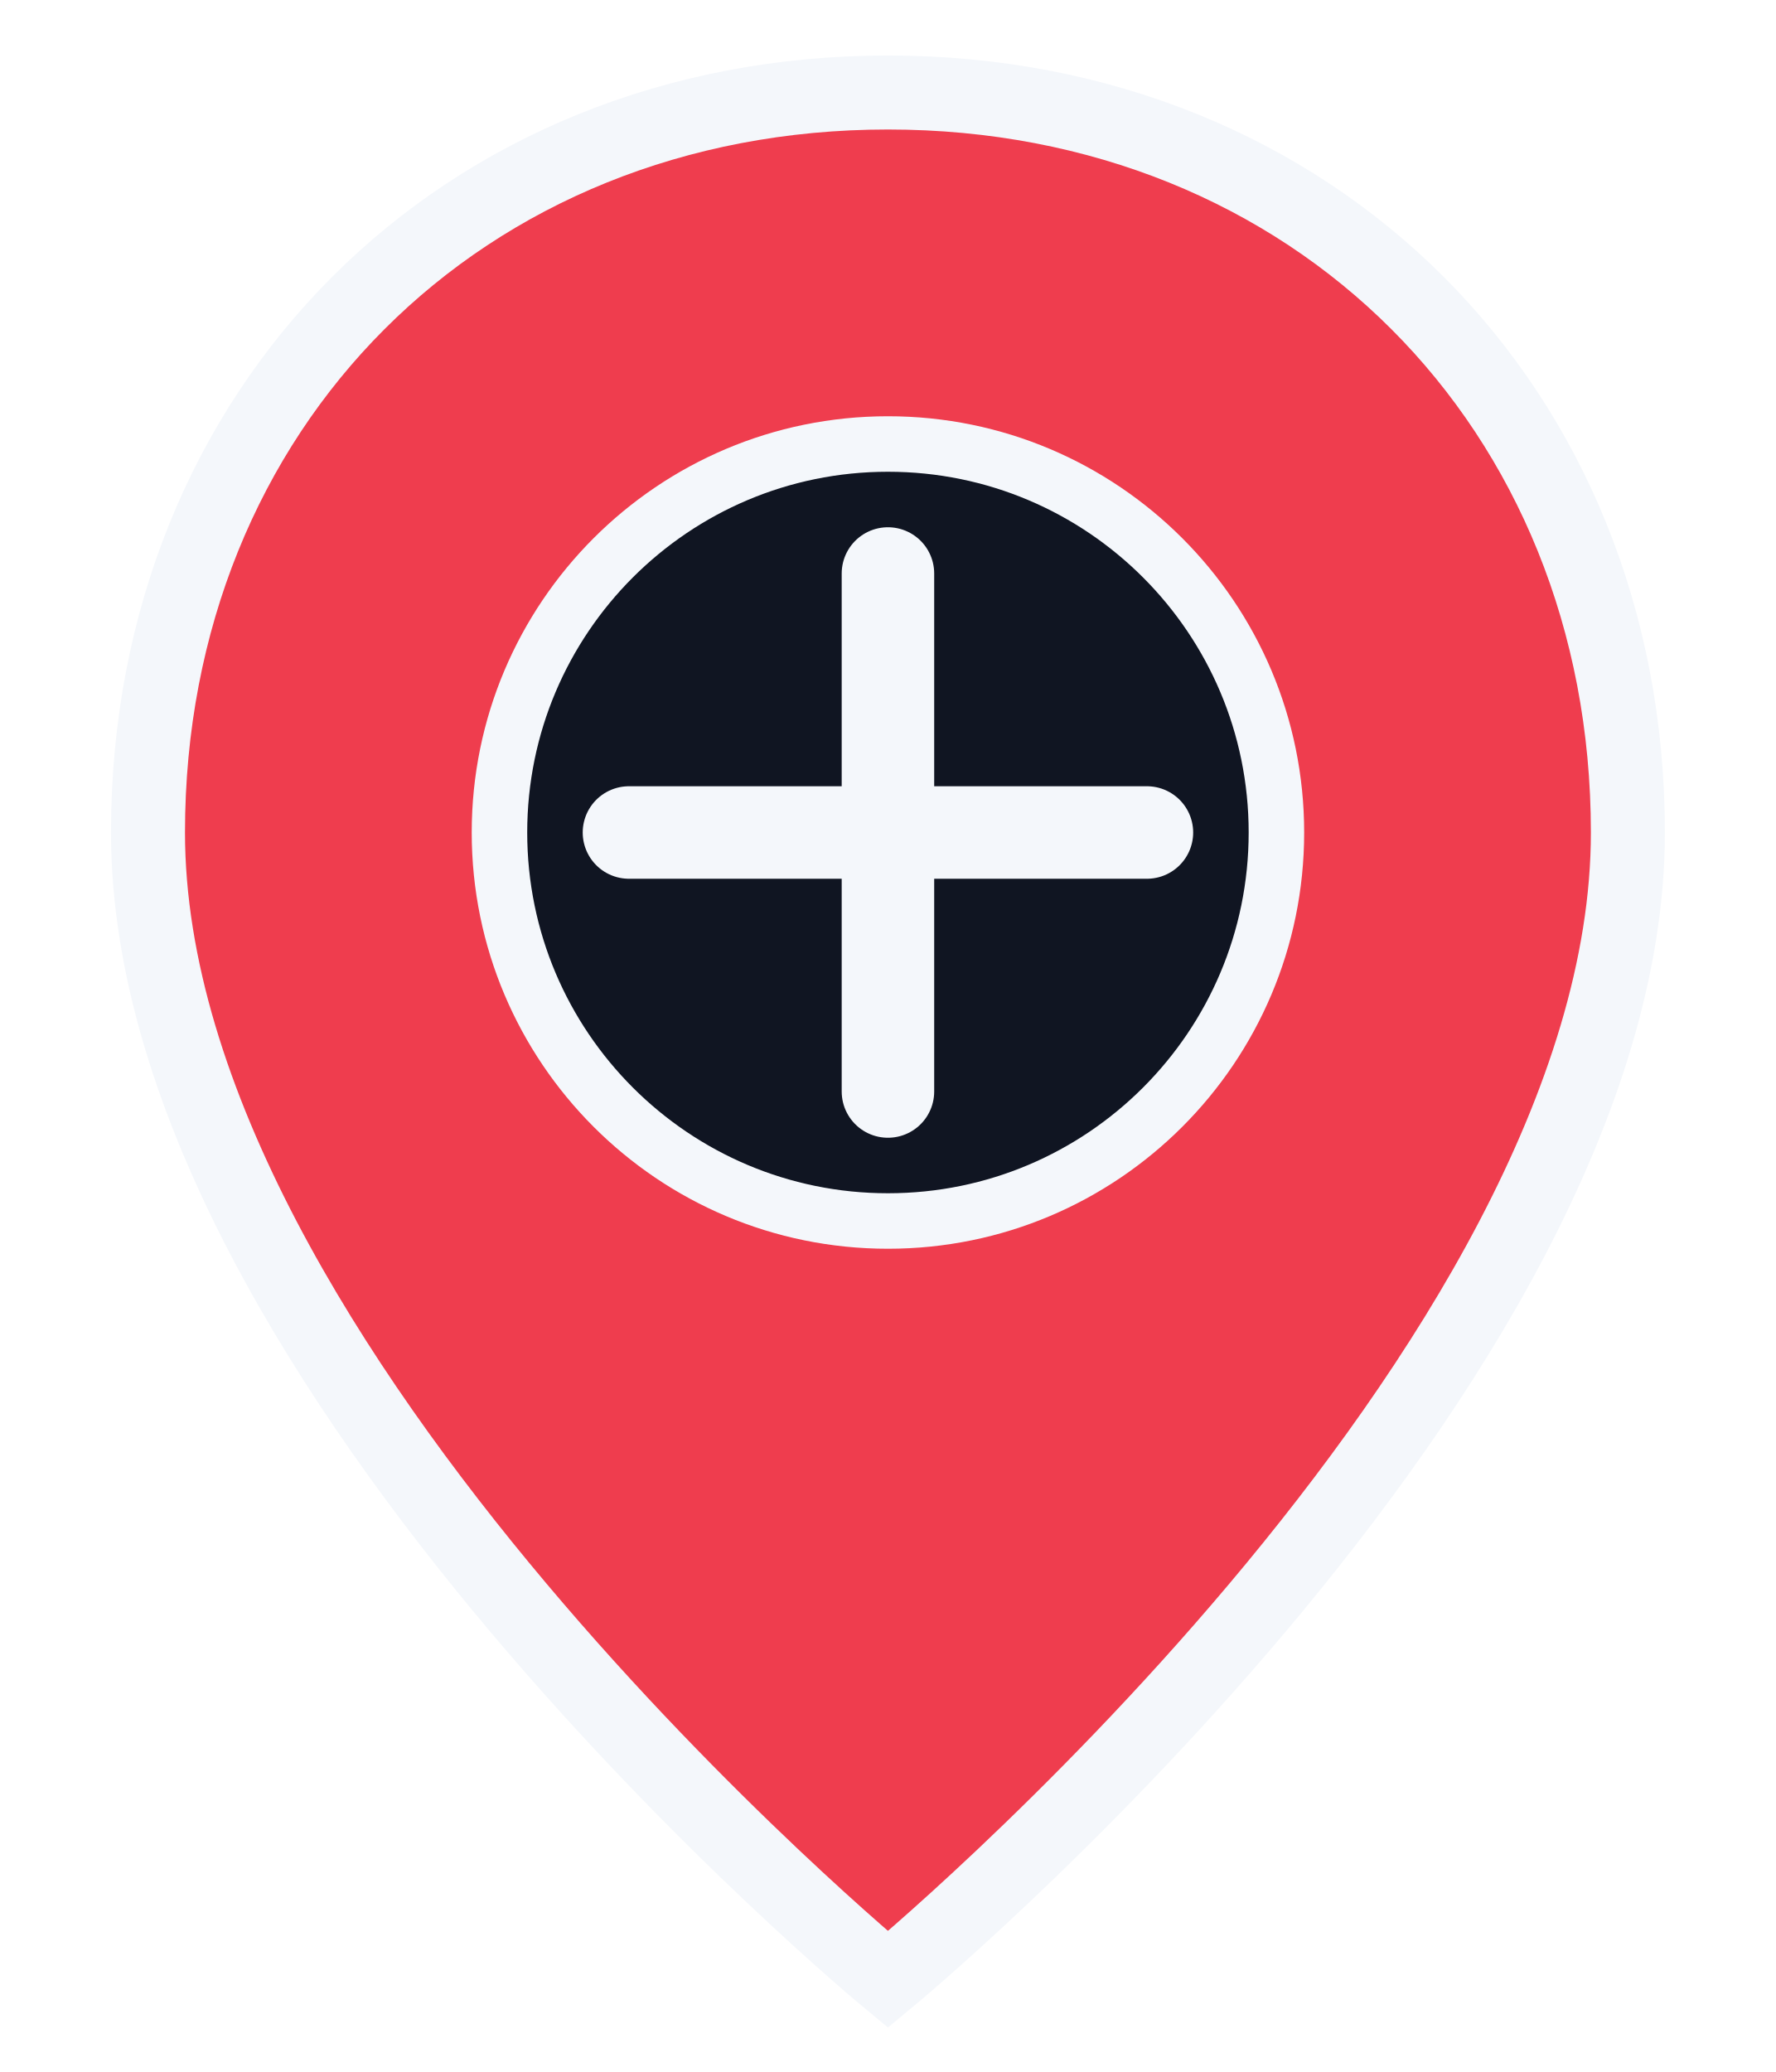
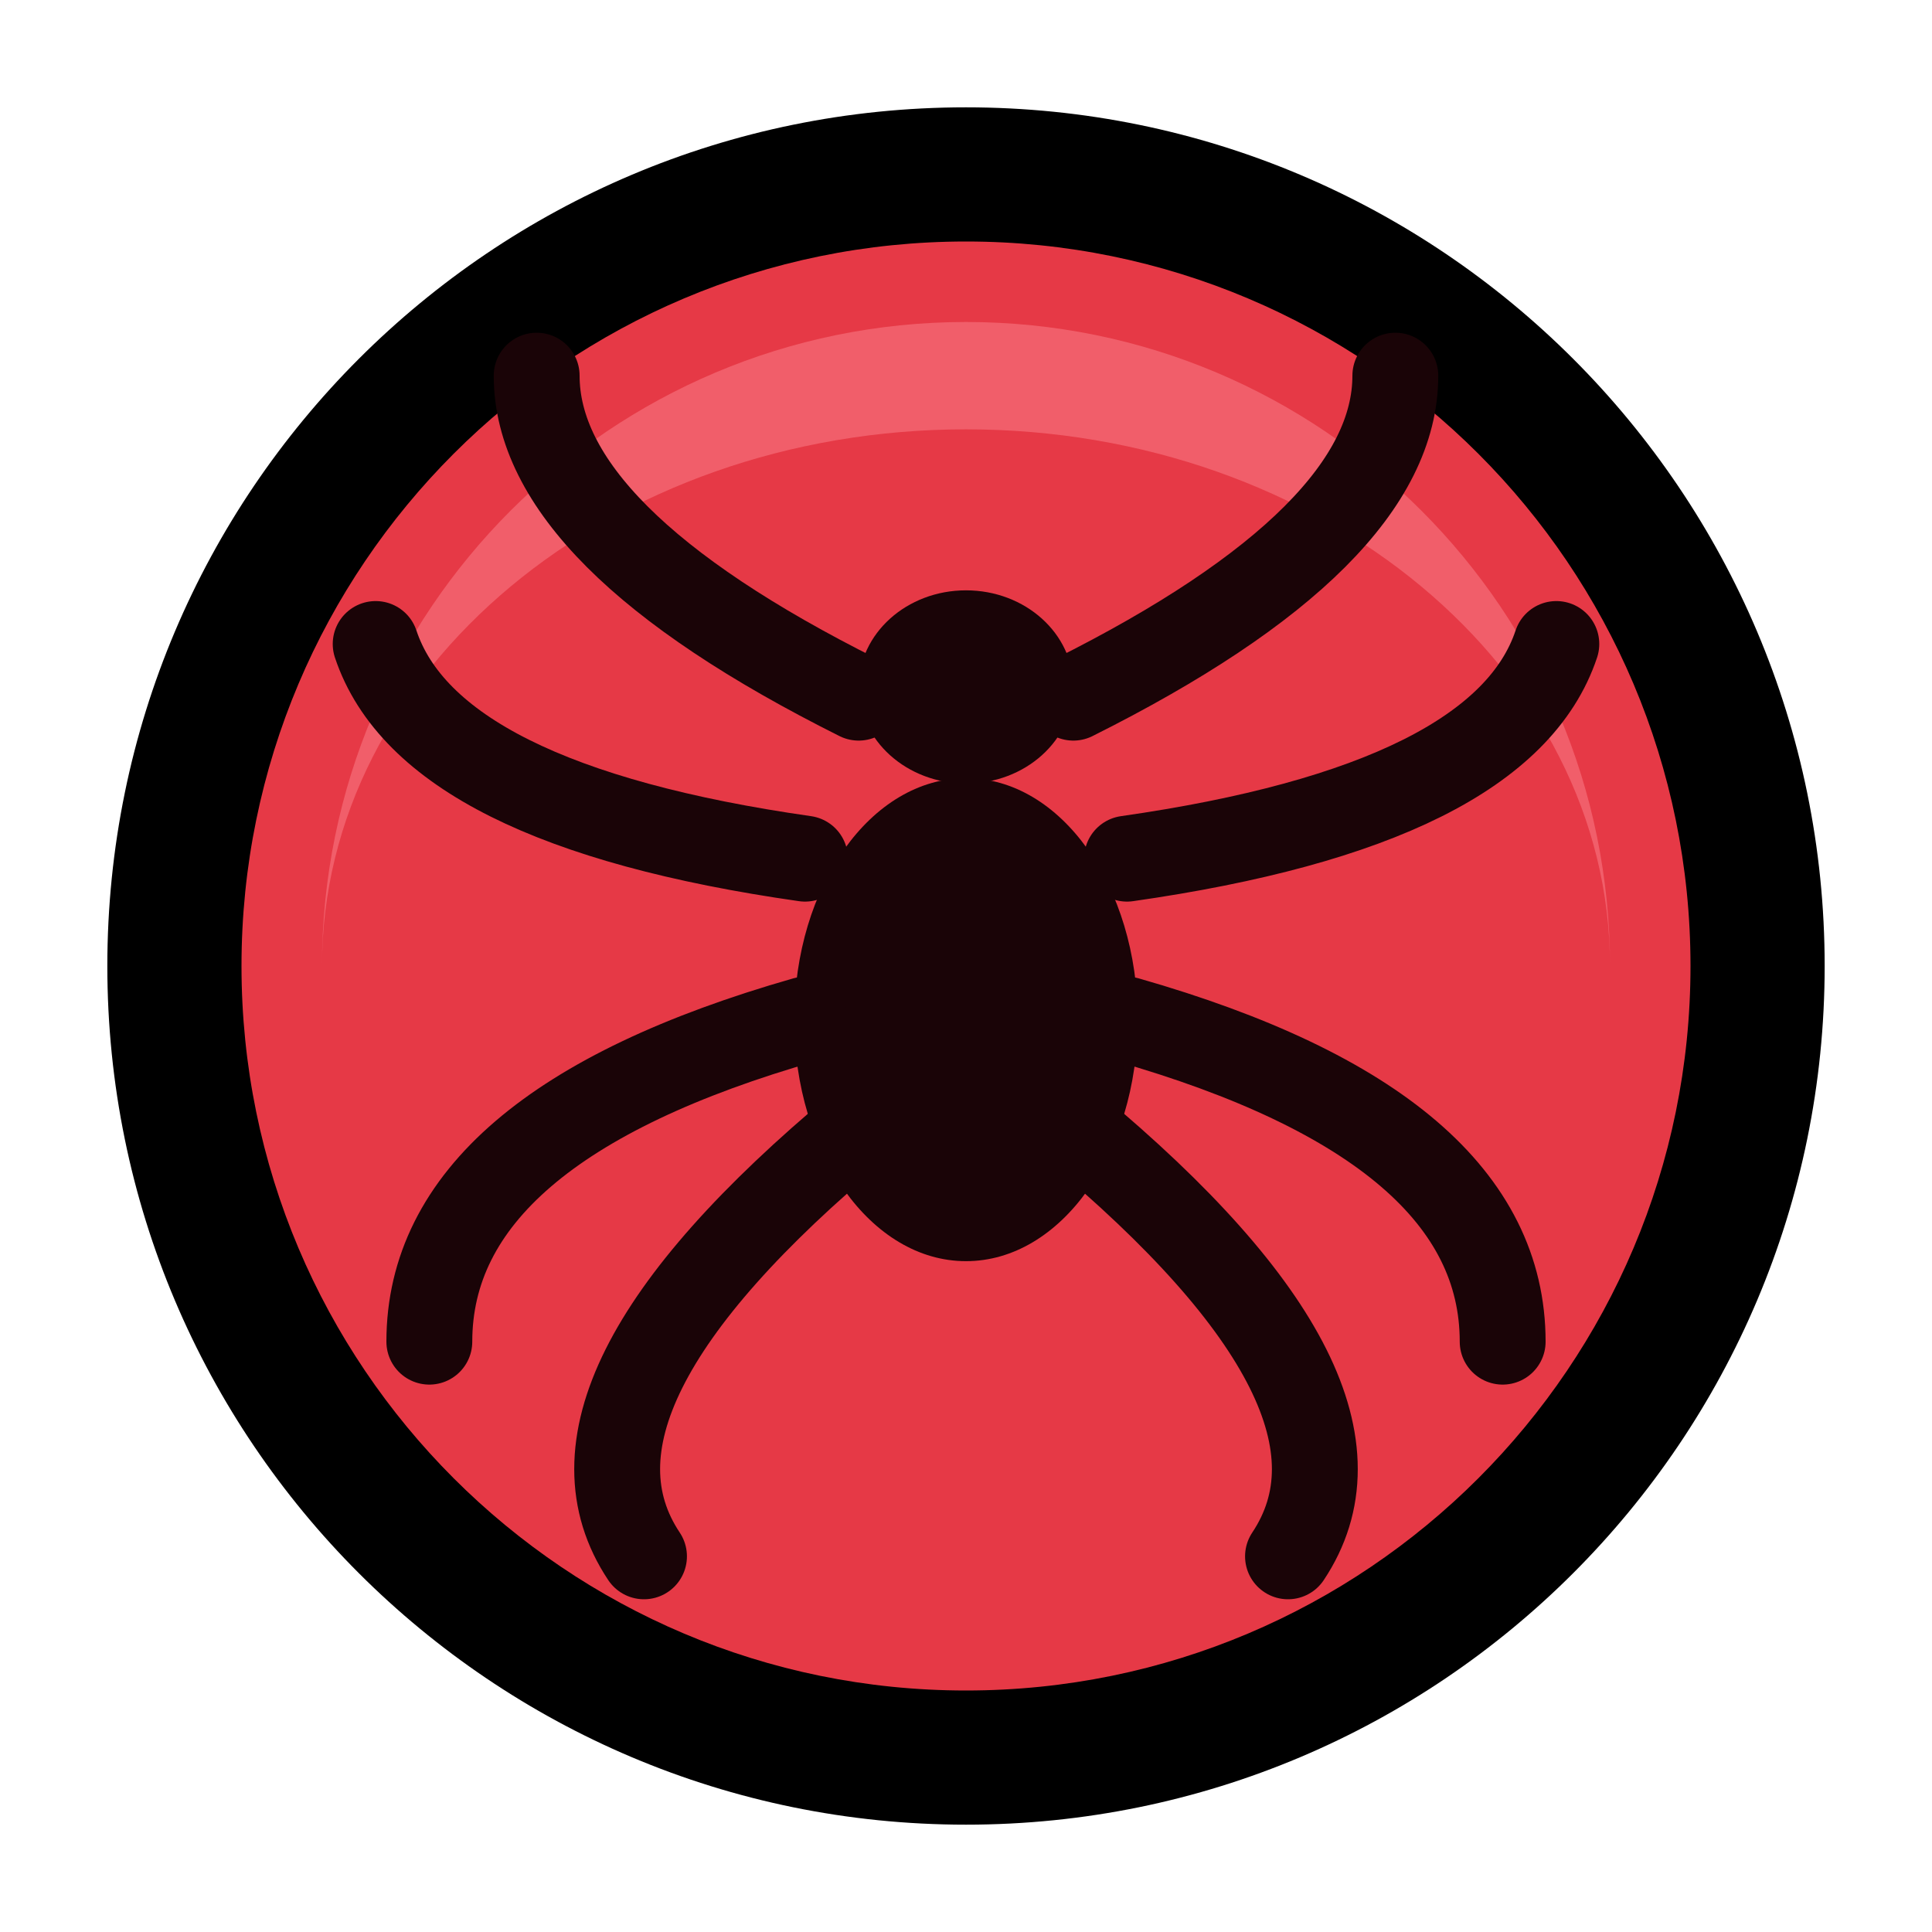
- <svg xmlns="http://www.w3.org/2000/svg" viewBox="0 0 96 112" role="img" aria-label="Confirmed sighting marker placeholder">
-   <path d="M48 5C25 5 8 22 8 45c0 29 40 62 40 62s40-33 40-62C88 22 71 5 48 5Z" fill="#EF3D4E" stroke="#F4F7FB" stroke-width="4" />
-   <circle cx="48" cy="45" r="21" fill="#101522" stroke="#F4F7FB" stroke-width="3" />
-   <path d="M48 31v28M34 45h28" stroke="#F4F7FB" stroke-width="5" stroke-linecap="round" />
+ <svg xmlns="http://www.w3.org/2000/svg" viewBox="0 0 36 36" width="36" height="36" shape-rendering="geometricPrecision">
+   <circle cx="18" cy="18" r="16" fill="#000000" />
+   <circle cx="18" cy="18" r="13.5" fill="#e63946" />
+   <path d="M 6 18 A 12 12 0 0 1 30 18 A 12 10 0 0 0 6 18" fill="#ff8c96" opacity="0.45" />
+   <g fill="#1a0407">
+     <ellipse cx="18" cy="19" rx="3.2" ry="4.5" />
+     <ellipse cx="18" cy="12.8" rx="2" ry="1.8" />
+     <path d="M 16 13 Q 10 10 10 7" stroke="#1a0407" stroke-width="1.6" fill="none" stroke-linecap="round" />
+     <path d="M 15 16 Q 8 15 7 12" stroke="#1a0407" stroke-width="1.6" fill="none" stroke-linecap="round" />
+     <path d="M 15 19 Q 8 21 8 25" stroke="#1a0407" stroke-width="1.6" fill="none" stroke-linecap="round" />
+     <path d="M 16 21 Q 10 26 12 29" stroke="#1a0407" stroke-width="1.6" fill="none" stroke-linecap="round" />
+     <path d="M 20 13 Q 26 10 26 7" stroke="#1a0407" stroke-width="1.6" fill="none" stroke-linecap="round" />
+     <path d="M 21 16 Q 28 15 29 12" stroke="#1a0407" stroke-width="1.6" fill="none" stroke-linecap="round" />
+     <path d="M 21 19 Q 28 21 28 25" stroke="#1a0407" stroke-width="1.6" fill="none" stroke-linecap="round" />
+     <path d="M 20 21 Q 26 26 24 29" stroke="#1a0407" stroke-width="1.6" fill="none" stroke-linecap="round" />
+   </g>
</svg>
